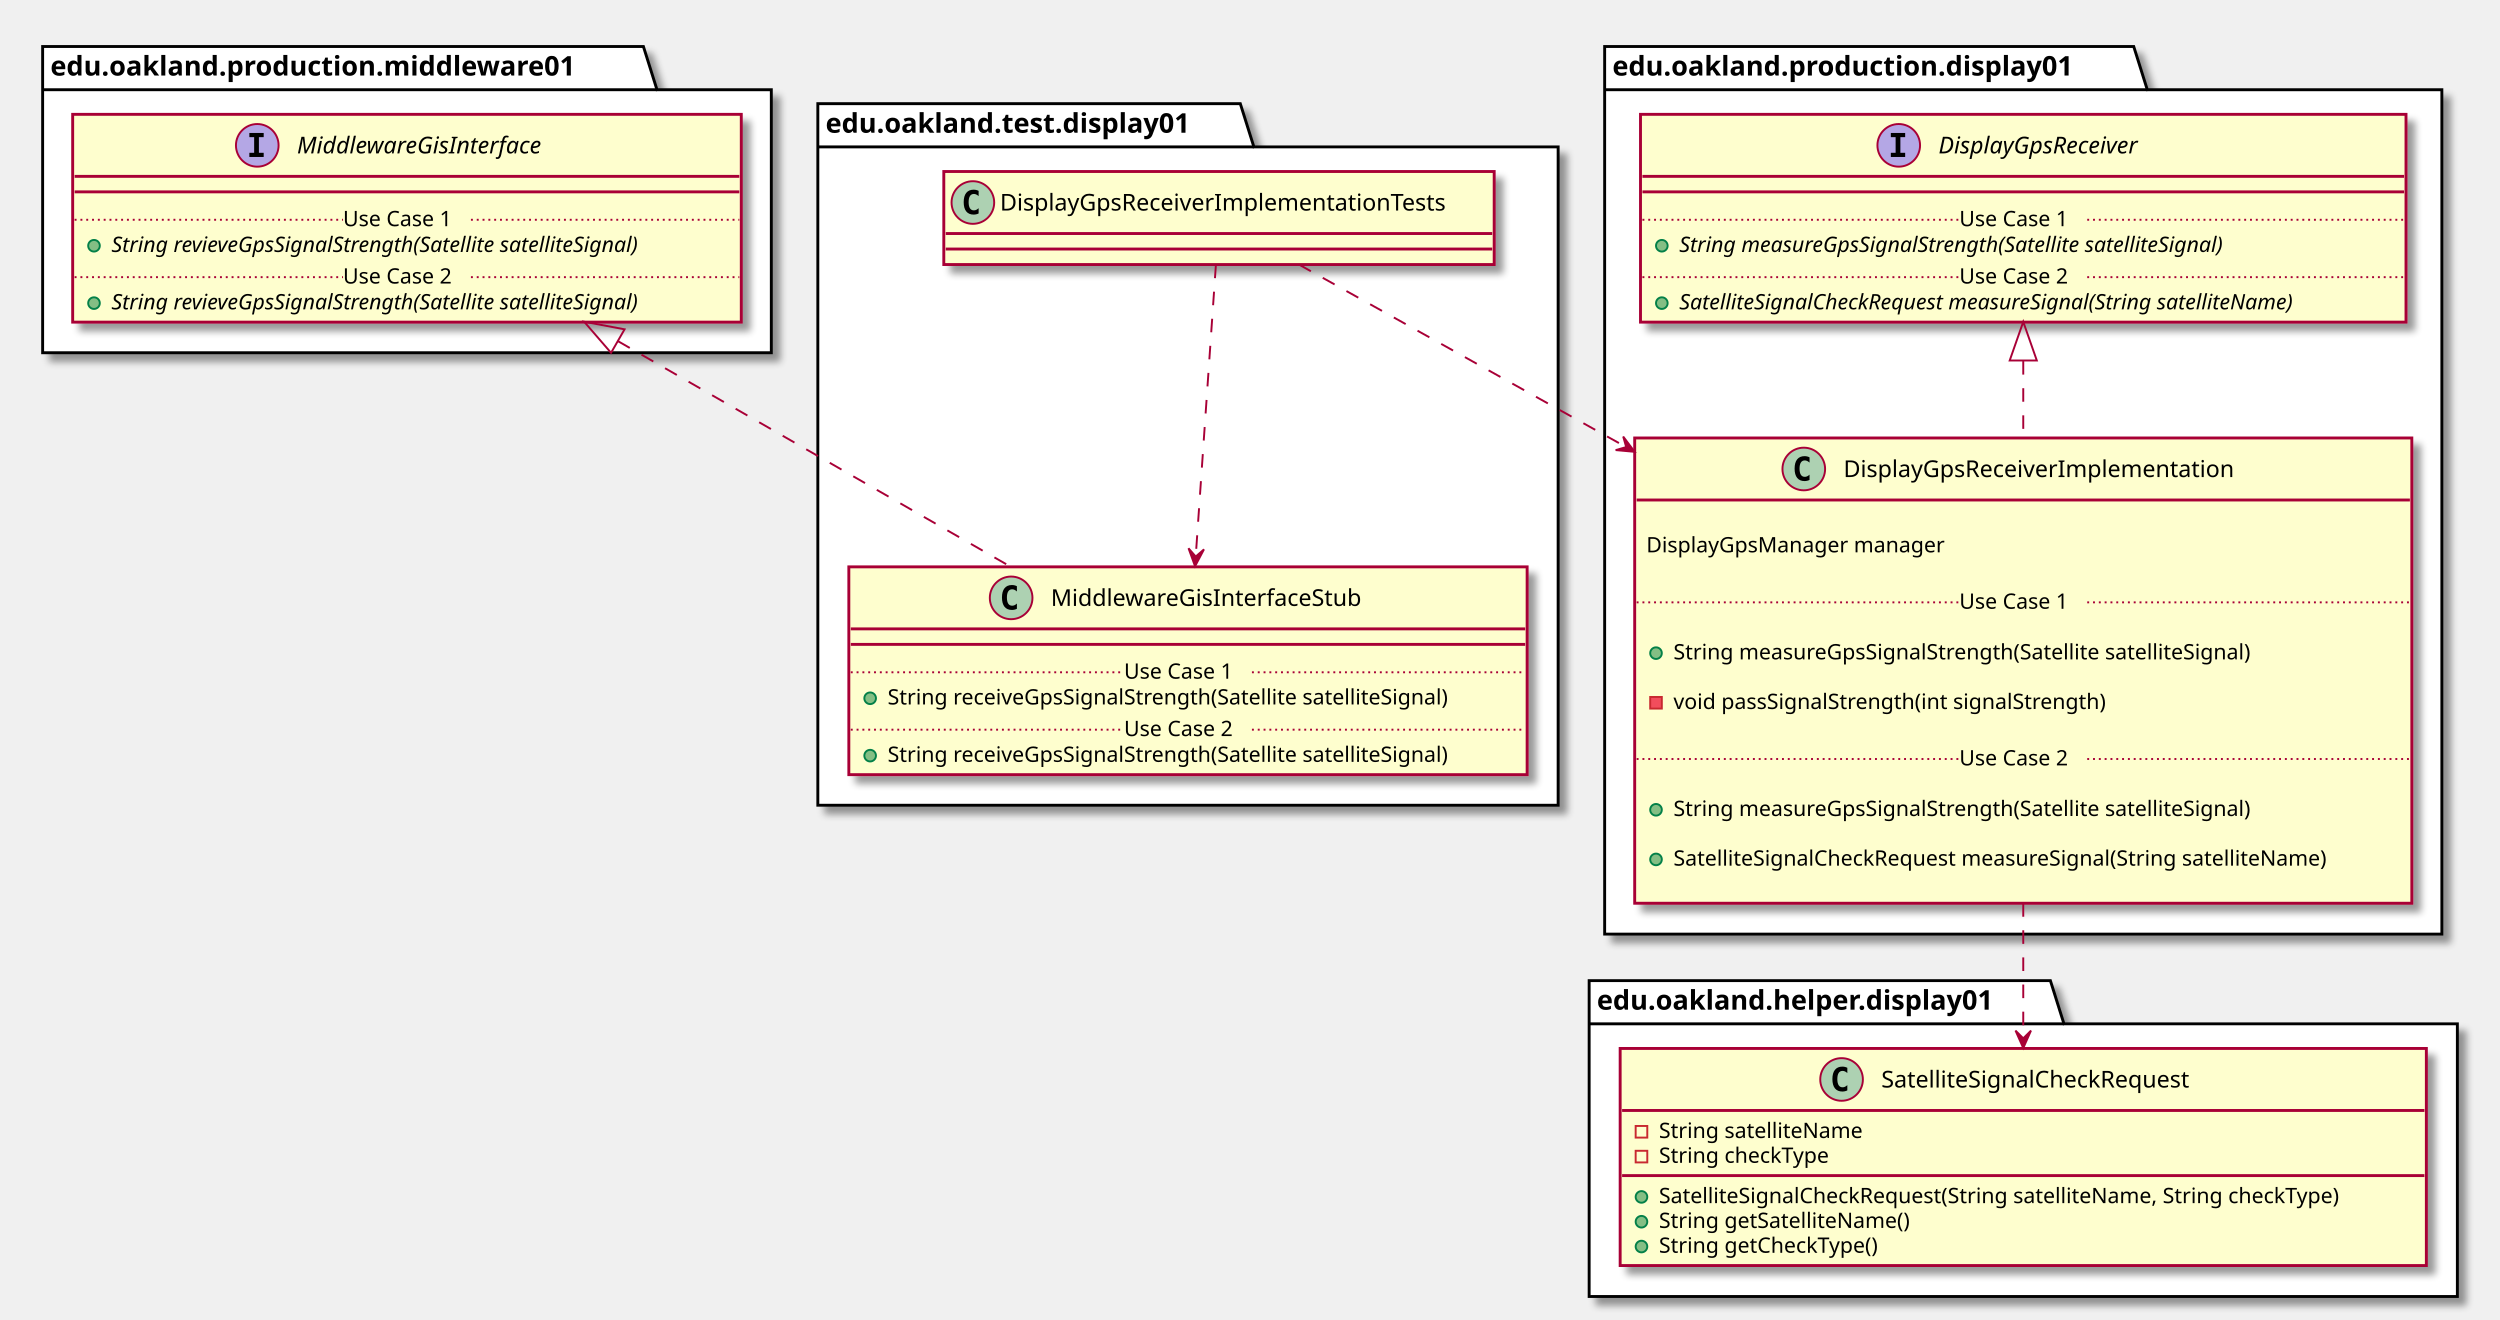
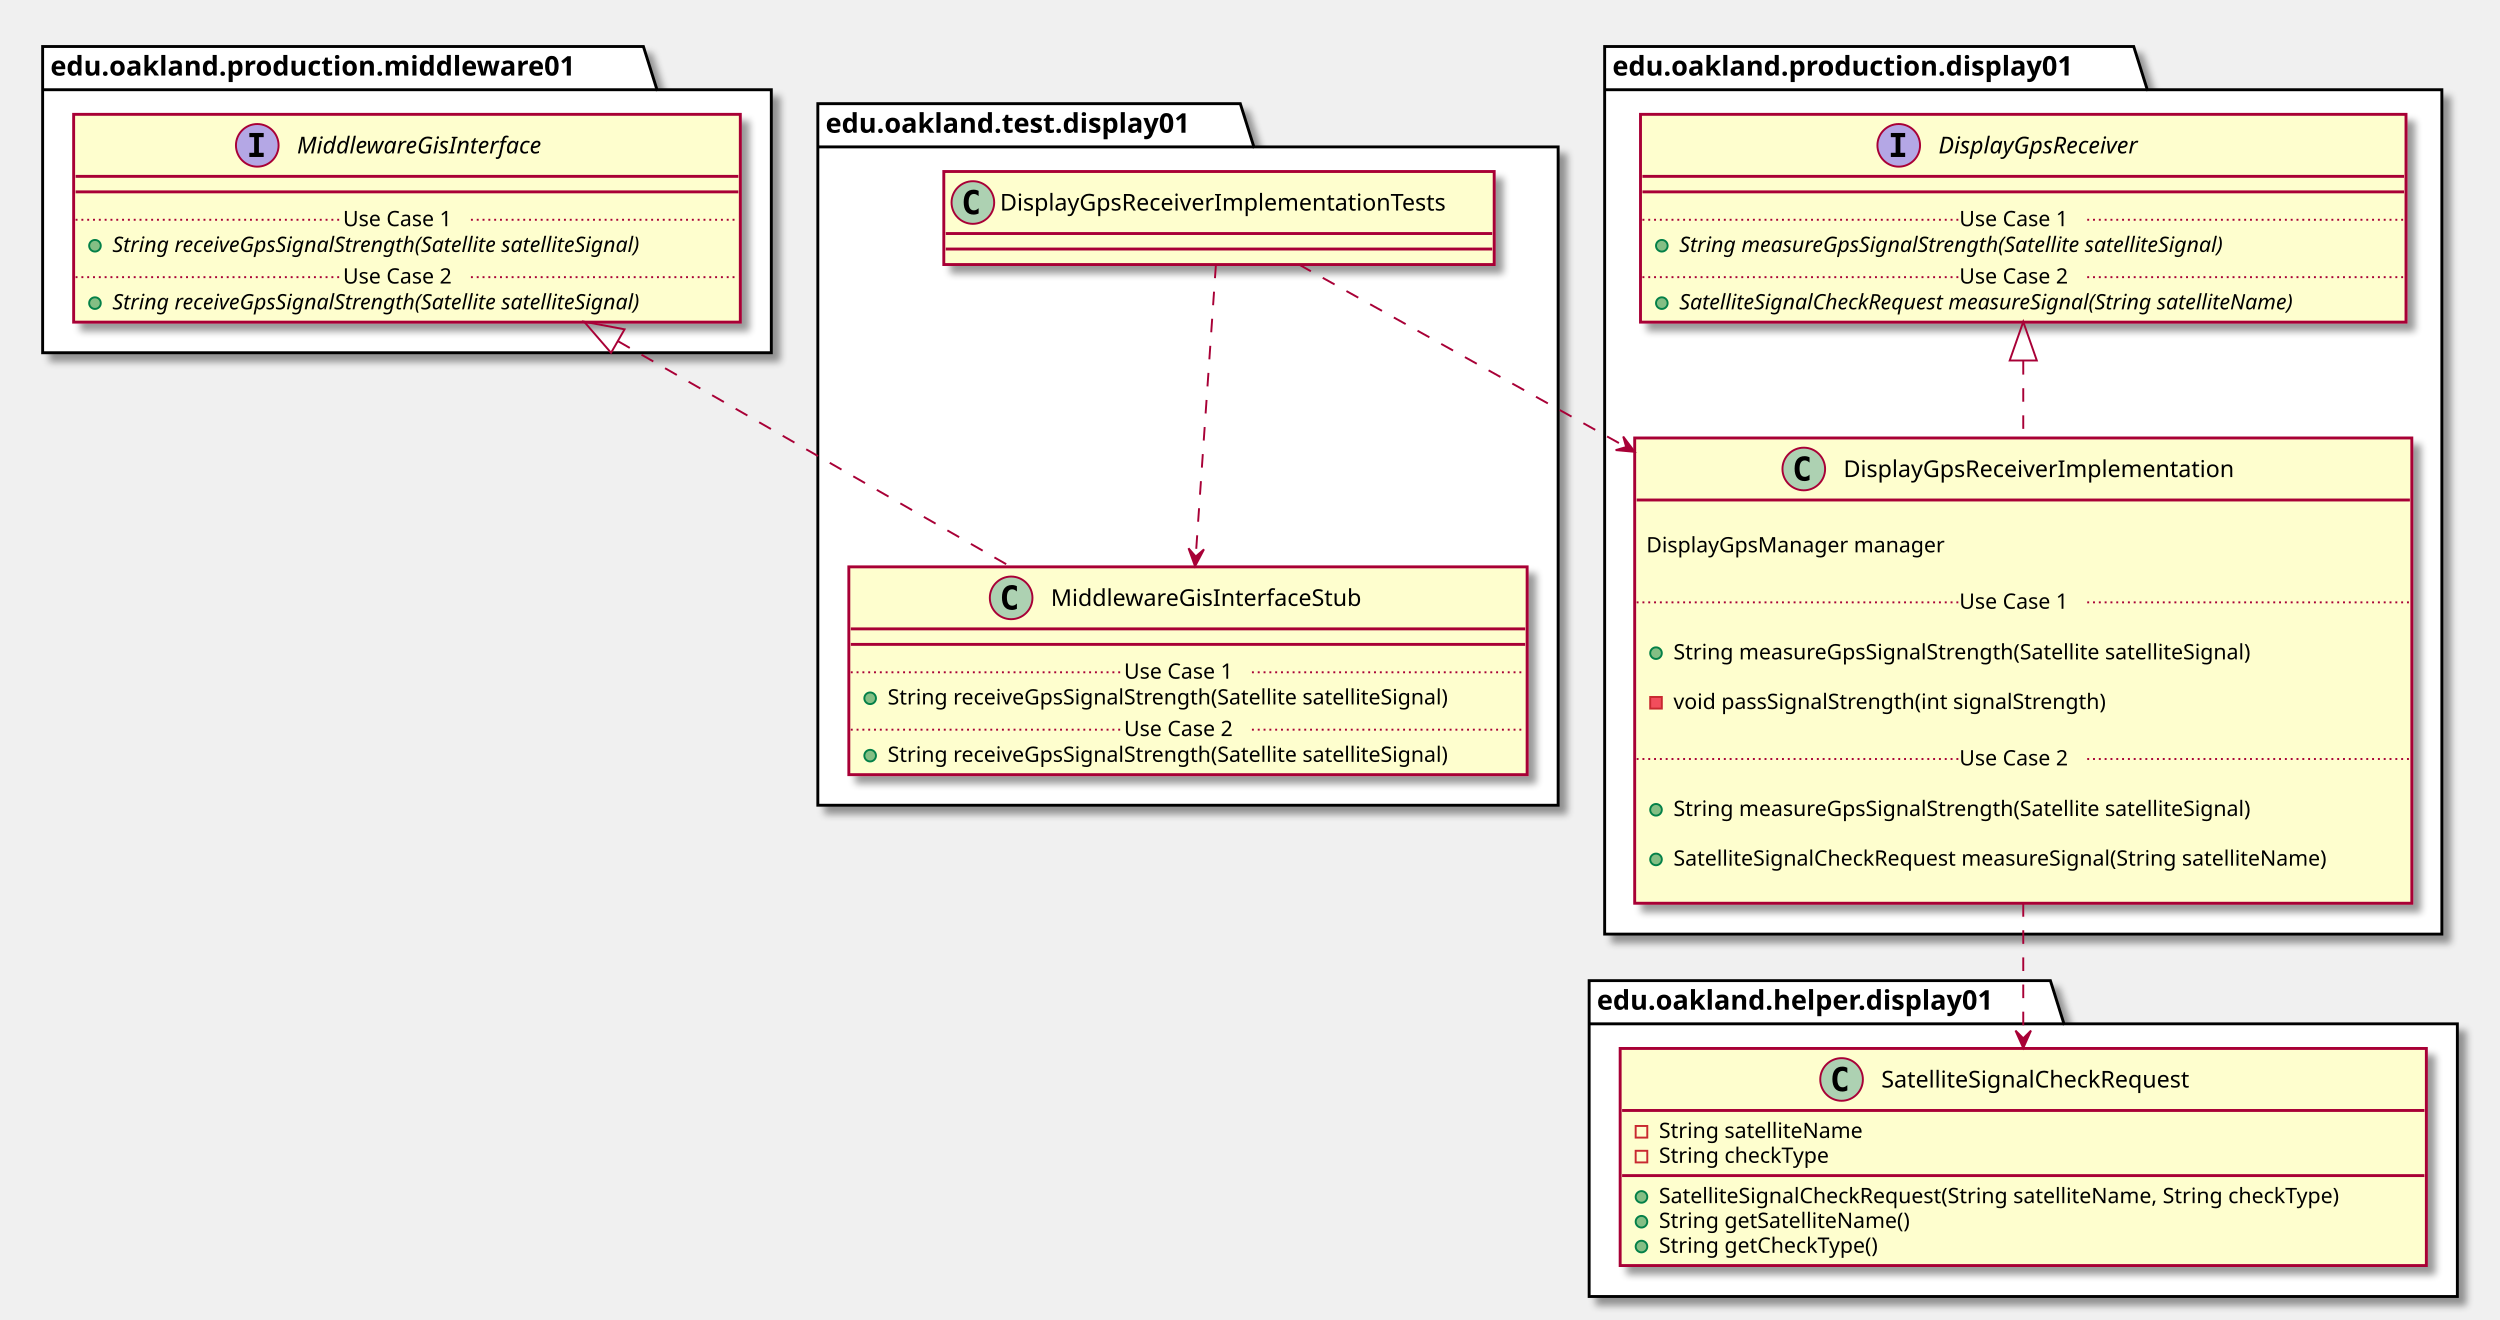
<svg xmlns="http://www.w3.org/2000/svg" contentScriptType="application/ecmascript" contentStyleType="text/css" height="681px" preserveAspectRatio="none" style="width:1290px;height:681px;" version="1.1" viewBox="0 0 1290 681" width="1290px" zoomAndPan="magnify">
  <defs>
-     <filter height="300%" id="fs3wf5desvc6j" width="300%" x="-1" y="-1">
+     <filter height="300%" id="flrjl5396y08l" width="300%" x="-1" y="-1">
      <feGaussianBlur result="blurOut" stdDeviation="2.0" />
      <feColorMatrix in="blurOut" result="blurOut2" type="matrix" values="0 0 0 0 0 0 0 0 0 0 0 0 0 0 0 0 0 0 .4 0" />
      <feOffset dx="4.0" dy="4.0" in="blurOut2" result="blurOut3" />
      <feBlend in="SourceGraphic" in2="blurOut3" mode="normal" />
    </filter>
  </defs>
  <g>
-     <polygon fill="#FFFFFF" filter="url(#fs3wf5desvc6j)" points="422,53.5,640,53.5,647,75.797,804,75.797,804,415.5,422,415.5,422,53.5" style="stroke: #000000; stroke-width: 1.5;" />
+     <polygon fill="#FFFFFF" filter="url(#flrjl5396y08l)" points="422,53.5,640,53.5,647,75.797,804,75.797,804,415.5,422,415.5,422,53.5" style="stroke: #000000; stroke-width: 1.5;" />
    <line style="stroke: #000000; stroke-width: 1.5;" x1="422" x2="647" y1="75.797" y2="75.797" />
    <text fill="#000000" font-family="sans-serif" font-size="14" font-weight="bold" lengthAdjust="spacingAndGlyphs" textLength="212" x="426" y="68.495">edu.oakland.test.display01</text>
-     <polygon fill="#FFFFFF" filter="url(#fs3wf5desvc6j)" points="22,24,332,24,339,46.297,398,46.297,398,182,22,182,22,24" style="stroke: #000000; stroke-width: 1.5;" />
+     <polygon fill="#FFFFFF" filter="url(#flrjl5396y08l)" points="22,24,332,24,339,46.297,398,46.297,398,182,22,182,22,24" style="stroke: #000000; stroke-width: 1.5;" />
    <line style="stroke: #000000; stroke-width: 1.5;" x1="22" x2="339" y1="46.297" y2="46.297" />
    <text fill="#000000" font-family="sans-serif" font-size="14" font-weight="bold" lengthAdjust="spacingAndGlyphs" textLength="304" x="26" y="38.995">edu.oakland.production.middleware01</text>
-     <polygon fill="#FFFFFF" filter="url(#fs3wf5desvc6j)" points="828,24,1101,24,1108,46.297,1260,46.297,1260,482,828,482,828,24" style="stroke: #000000; stroke-width: 1.5;" />
+     <polygon fill="#FFFFFF" filter="url(#flrjl5396y08l)" points="828,24,1101,24,1108,46.297,1260,46.297,1260,482,828,482,828,24" style="stroke: #000000; stroke-width: 1.5;" />
    <line style="stroke: #000000; stroke-width: 1.5;" x1="828" x2="1108" y1="46.297" y2="46.297" />
    <text fill="#000000" font-family="sans-serif" font-size="14" font-weight="bold" lengthAdjust="spacingAndGlyphs" textLength="267" x="832" y="38.995">edu.oakland.production.display01</text>
-     <polygon fill="#FFFFFF" filter="url(#fs3wf5desvc6j)" points="820,506,1058,506,1065,528.297,1268,528.297,1268,669,820,669,820,506" style="stroke: #000000; stroke-width: 1.5;" />
+     <polygon fill="#FFFFFF" filter="url(#flrjl5396y08l)" points="820,506,1058,506,1065,528.297,1268,528.297,1268,669,820,669,820,506" style="stroke: #000000; stroke-width: 1.5;" />
    <line style="stroke: #000000; stroke-width: 1.5;" x1="820" x2="1065" y1="528.297" y2="528.297" />
    <text fill="#000000" font-family="sans-serif" font-size="14" font-weight="bold" lengthAdjust="spacingAndGlyphs" textLength="232" x="824" y="520.995">edu.oakland.helper.display01</text>
-     <rect fill="#FEFECE" filter="url(#fs3wf5desvc6j)" height="48" id="DisplayGpsReceiverImplementationTests" style="stroke: #A80036; stroke-width: 1.5;" width="284" x="487" y="88.5" />
+     <rect fill="#FEFECE" filter="url(#flrjl5396y08l)" height="48" id="DisplayGpsReceiverImplementationTests" style="stroke: #A80036; stroke-width: 1.5;" width="284" x="487" y="88.5" />
    <ellipse cx="502" cy="104.5" fill="#ADD1B2" rx="11" ry="11" style="stroke: #A80036; stroke-width: 1.0;" />
    <path d="M504.969,110.141 Q504.391,110.438 503.75,110.578 Q503.109,110.734 502.406,110.734 Q499.906,110.734 498.578,109.094 Q497.266,107.438 497.266,104.312 Q497.266,101.188 498.578,99.531 Q499.906,97.875 502.406,97.875 Q503.109,97.875 503.75,98.031 Q504.406,98.188 504.969,98.484 L504.969,101.203 Q504.344,100.625 503.75,100.359 Q503.156,100.078 502.531,100.078 Q501.188,100.078 500.5,101.156 Q499.812,102.219 499.812,104.312 Q499.812,106.406 500.5,107.484 Q501.188,108.547 502.531,108.547 Q503.156,108.547 503.75,108.281 Q504.344,108 504.969,107.422 L504.969,110.141 Z " />
    <text fill="#000000" font-family="sans-serif" font-size="12" lengthAdjust="spacingAndGlyphs" textLength="252" x="516" y="108.654">DisplayGpsReceiverImplementationTests</text>
    <line style="stroke: #A80036; stroke-width: 1.5;" x1="488" x2="770" y1="120.5" y2="120.5" />
    <line style="stroke: #A80036; stroke-width: 1.5;" x1="488" x2="770" y1="128.5" y2="128.5" />
-     <rect fill="#FEFECE" filter="url(#fs3wf5desvc6j)" height="107.219" id="MiddlewareGisInterfaceStub" style="stroke: #A80036; stroke-width: 1.5;" width="350" x="438" y="292.5" />
+     <rect fill="#FEFECE" filter="url(#flrjl5396y08l)" height="107.219" id="MiddlewareGisInterfaceStub" style="stroke: #A80036; stroke-width: 1.5;" width="350" x="438" y="292.5" />
    <ellipse cx="521.75" cy="308.5" fill="#ADD1B2" rx="11" ry="11" style="stroke: #A80036; stroke-width: 1.0;" />
    <path d="M524.719,314.141 Q524.141,314.438 523.5,314.578 Q522.859,314.734 522.156,314.734 Q519.656,314.734 518.328,313.094 Q517.016,311.438 517.016,308.312 Q517.016,305.188 518.328,303.531 Q519.656,301.875 522.156,301.875 Q522.859,301.875 523.5,302.031 Q524.156,302.188 524.719,302.484 L524.719,305.203 Q524.094,304.625 523.5,304.359 Q522.906,304.078 522.281,304.078 Q520.938,304.078 520.25,305.156 Q519.562,306.219 519.562,308.312 Q519.562,310.406 520.25,311.484 Q520.938,312.547 522.281,312.547 Q522.906,312.547 523.5,312.281 Q524.094,312 524.719,311.422 L524.719,314.141 Z " />
    <text fill="#000000" font-family="sans-serif" font-size="12" lengthAdjust="spacingAndGlyphs" textLength="174" x="542.25" y="312.654">MiddlewareGisInterfaceStub</text>
    <line style="stroke: #A80036; stroke-width: 1.5;" x1="439" x2="787" y1="324.5" y2="324.5" />
    <line style="stroke: #A80036; stroke-width: 1.5;" x1="439" x2="787" y1="332.5" y2="332.5" />
    <ellipse cx="449" cy="360.305" fill="#84BE84" rx="3" ry="3" style="stroke: #038048; stroke-width: 1.0;" />
    <text fill="#000000" font-family="sans-serif" font-size="11" lengthAdjust="spacingAndGlyphs" textLength="324" x="458" y="363.515">String receiveGpsSignalStrength(Satellite satelliteSignal)</text>
    <line style="stroke: #A80036; stroke-width: 1.0; stroke-dasharray: 1.0,2.0;" x1="439" x2="580" y1="346.902" y2="346.902" />
    <text fill="#000000" font-family="sans-serif" font-size="11" lengthAdjust="spacingAndGlyphs" textLength="66" x="580" y="350.21">Use Case 1</text>
    <line style="stroke: #A80036; stroke-width: 1.0; stroke-dasharray: 1.0,2.0;" x1="646" x2="787" y1="346.902" y2="346.902" />
    <ellipse cx="449" cy="389.914" fill="#84BE84" rx="3" ry="3" style="stroke: #038048; stroke-width: 1.0;" />
    <text fill="#000000" font-family="sans-serif" font-size="11" lengthAdjust="spacingAndGlyphs" textLength="324" x="458" y="393.125">String receiveGpsSignalStrength(Satellite satelliteSignal)</text>
    <line style="stroke: #A80036; stroke-width: 1.0; stroke-dasharray: 1.0,2.0;" x1="439" x2="580" y1="376.512" y2="376.512" />
    <text fill="#000000" font-family="sans-serif" font-size="11" lengthAdjust="spacingAndGlyphs" textLength="66" x="580" y="379.82">Use Case 2</text>
    <line style="stroke: #A80036; stroke-width: 1.0; stroke-dasharray: 1.0,2.0;" x1="646" x2="787" y1="376.512" y2="376.512" />
-     <rect fill="#FEFECE" filter="url(#fs3wf5desvc6j)" height="107.219" id="MiddlewareGisInterface" style="stroke: #A80036; stroke-width: 1.5;" width="345" x="37.5" y="59" />
+     <rect fill="#FEFECE" filter="url(#flrjl5396y08l)" height="107.219" id="MiddlewareGisInterface" style="stroke: #A80036; stroke-width: 1.5;" width="344" x="38" y="59" />
    <ellipse cx="132.75" cy="75" fill="#B4A7E5" rx="11" ry="11" style="stroke: #A80036; stroke-width: 1.0;" />
    <path d="M128.672,70.766 L128.672,68.609 L136.062,68.609 L136.062,70.766 L133.594,70.766 L133.594,78.844 L136.062,78.844 L136.062,81 L128.672,81 L128.672,78.844 L131.141,78.844 L131.141,70.766 L128.672,70.766 Z " />
    <text fill="#000000" font-family="sans-serif" font-size="12" font-style="italic" lengthAdjust="spacingAndGlyphs" textLength="146" x="153.25" y="79.154">MiddlewareGisInterface</text>
-     <line style="stroke: #A80036; stroke-width: 1.5;" x1="38.5" x2="381.5" y1="91" y2="91" />
-     <line style="stroke: #A80036; stroke-width: 1.5;" x1="38.5" x2="381.5" y1="99" y2="99" />
-     <ellipse cx="48.5" cy="126.805" fill="#84BE84" rx="3" ry="3" style="stroke: #038048; stroke-width: 1.0;" />
-     <text fill="#000000" font-family="sans-serif" font-size="11" font-style="italic" lengthAdjust="spacingAndGlyphs" textLength="319" x="57.5" y="130.015">String revieveGpsSignalStrength(Satellite satelliteSignal)</text>
-     <line style="stroke: #A80036; stroke-width: 1.0; stroke-dasharray: 1.0,2.0;" x1="38.5" x2="177" y1="113.402" y2="113.402" />
+     <line style="stroke: #A80036; stroke-width: 1.5;" x1="39" x2="381" y1="91" y2="91" />
+     <line style="stroke: #A80036; stroke-width: 1.5;" x1="39" x2="381" y1="99" y2="99" />
+     <ellipse cx="49" cy="126.805" fill="#84BE84" rx="3" ry="3" style="stroke: #038048; stroke-width: 1.0;" />
+     <text fill="#000000" font-family="sans-serif" font-size="11" font-style="italic" lengthAdjust="spacingAndGlyphs" textLength="318" x="58" y="130.015">String receiveGpsSignalStrength(Satellite satelliteSignal)</text>
+     <line style="stroke: #A80036; stroke-width: 1.0; stroke-dasharray: 1.0,2.0;" x1="39" x2="177" y1="113.402" y2="113.402" />
    <text fill="#000000" font-family="sans-serif" font-size="11" lengthAdjust="spacingAndGlyphs" textLength="66" x="177" y="116.71">Use Case 1</text>
-     <line style="stroke: #A80036; stroke-width: 1.0; stroke-dasharray: 1.0,2.0;" x1="243" x2="381.5" y1="113.402" y2="113.402" />
-     <ellipse cx="48.5" cy="156.414" fill="#84BE84" rx="3" ry="3" style="stroke: #038048; stroke-width: 1.0;" />
-     <text fill="#000000" font-family="sans-serif" font-size="11" font-style="italic" lengthAdjust="spacingAndGlyphs" textLength="319" x="57.5" y="159.625">String revieveGpsSignalStrength(Satellite satelliteSignal)</text>
-     <line style="stroke: #A80036; stroke-width: 1.0; stroke-dasharray: 1.0,2.0;" x1="38.5" x2="177" y1="143.012" y2="143.012" />
+     <line style="stroke: #A80036; stroke-width: 1.0; stroke-dasharray: 1.0,2.0;" x1="243" x2="381" y1="113.402" y2="113.402" />
+     <ellipse cx="49" cy="156.414" fill="#84BE84" rx="3" ry="3" style="stroke: #038048; stroke-width: 1.0;" />
+     <text fill="#000000" font-family="sans-serif" font-size="11" font-style="italic" lengthAdjust="spacingAndGlyphs" textLength="318" x="58" y="159.625">String receiveGpsSignalStrength(Satellite satelliteSignal)</text>
+     <line style="stroke: #A80036; stroke-width: 1.0; stroke-dasharray: 1.0,2.0;" x1="39" x2="177" y1="143.012" y2="143.012" />
    <text fill="#000000" font-family="sans-serif" font-size="11" lengthAdjust="spacingAndGlyphs" textLength="66" x="177" y="146.32">Use Case 2</text>
-     <line style="stroke: #A80036; stroke-width: 1.0; stroke-dasharray: 1.0,2.0;" x1="243" x2="381.5" y1="143.012" y2="143.012" />
-     <rect fill="#FEFECE" filter="url(#fs3wf5desvc6j)" height="240.07" id="DisplayGpsReceiverImplementation" style="stroke: #A80036; stroke-width: 1.5;" width="401" x="843.5" y="226" />
+     <line style="stroke: #A80036; stroke-width: 1.0; stroke-dasharray: 1.0,2.0;" x1="243" x2="381" y1="143.012" y2="143.012" />
+     <rect fill="#FEFECE" filter="url(#flrjl5396y08l)" height="240.07" id="DisplayGpsReceiverImplementation" style="stroke: #A80036; stroke-width: 1.5;" width="401" x="843.5" y="226" />
    <ellipse cx="930.75" cy="242" fill="#ADD1B2" rx="11" ry="11" style="stroke: #A80036; stroke-width: 1.0;" />
    <path d="M933.719,247.641 Q933.141,247.938 932.5,248.078 Q931.859,248.234 931.156,248.234 Q928.656,248.234 927.328,246.594 Q926.016,244.938 926.016,241.812 Q926.016,238.688 927.328,237.031 Q928.656,235.375 931.156,235.375 Q931.859,235.375 932.5,235.531 Q933.156,235.688 933.719,235.984 L933.719,238.703 Q933.094,238.125 932.5,237.859 Q931.906,237.578 931.281,237.578 Q929.938,237.578 929.25,238.656 Q928.562,239.719 928.562,241.812 Q928.562,243.906 929.25,244.984 Q929.938,246.047 931.281,246.047 Q931.906,246.047 932.5,245.781 Q933.094,245.5 933.719,244.922 L933.719,247.641 Z " />
    <text fill="#000000" font-family="sans-serif" font-size="12" lengthAdjust="spacingAndGlyphs" textLength="218" x="951.25" y="246.154">DisplayGpsReceiverImplementation</text>
    <line style="stroke: #A80036; stroke-width: 1.5;" x1="844.5" x2="1243.5" y1="258" y2="258" />
    <text fill="#000000" font-family="sans-serif" font-size="11" lengthAdjust="spacingAndGlyphs" textLength="0" x="853.5" y="272.21" />
    <text fill="#000000" font-family="sans-serif" font-size="11" lengthAdjust="spacingAndGlyphs" textLength="168" x="849.5" y="285.015">DisplayGpsManager manager</text>
    <text fill="#000000" font-family="sans-serif" font-size="11" lengthAdjust="spacingAndGlyphs" textLength="0" x="853.5" y="297.82" />
    <text fill="#000000" font-family="sans-serif" font-size="11" lengthAdjust="spacingAndGlyphs" textLength="0" x="867.5" y="327.429" />
    <ellipse cx="854.5" cy="337.023" fill="#84BE84" rx="3" ry="3" style="stroke: #038048; stroke-width: 1.0;" />
    <text fill="#000000" font-family="sans-serif" font-size="11" lengthAdjust="spacingAndGlyphs" textLength="334" x="863.5" y="340.234">String measureGpsSignalStrength(Satellite satelliteSignal)</text>
    <text fill="#000000" font-family="sans-serif" font-size="11" lengthAdjust="spacingAndGlyphs" textLength="0" x="867.5" y="353.039" />
    <rect fill="#F24D5C" height="6" style="stroke: #C82930; stroke-width: 1.0;" width="6" x="851.5" y="359.633" />
    <text fill="#000000" font-family="sans-serif" font-size="11" lengthAdjust="spacingAndGlyphs" textLength="248" x="863.5" y="365.843">void passSignalStrength(int signalStrength)</text>
    <text fill="#000000" font-family="sans-serif" font-size="11" lengthAdjust="spacingAndGlyphs" textLength="0" x="867.5" y="378.648" />
    <line style="stroke: #A80036; stroke-width: 1.0; stroke-dasharray: 1.0,2.0;" x1="844.5" x2="1011" y1="310.816" y2="310.816" />
    <text fill="#000000" font-family="sans-serif" font-size="11" lengthAdjust="spacingAndGlyphs" textLength="66" x="1011" y="314.125">Use Case 1</text>
    <line style="stroke: #A80036; stroke-width: 1.0; stroke-dasharray: 1.0,2.0;" x1="1077" x2="1243.5" y1="310.816" y2="310.816" />
    <text fill="#000000" font-family="sans-serif" font-size="11" lengthAdjust="spacingAndGlyphs" textLength="0" x="867.5" y="408.257" />
    <ellipse cx="854.5" cy="417.852" fill="#84BE84" rx="3" ry="3" style="stroke: #038048; stroke-width: 1.0;" />
    <text fill="#000000" font-family="sans-serif" font-size="11" lengthAdjust="spacingAndGlyphs" textLength="334" x="863.5" y="421.062">String measureGpsSignalStrength(Satellite satelliteSignal)</text>
    <text fill="#000000" font-family="sans-serif" font-size="11" lengthAdjust="spacingAndGlyphs" textLength="0" x="867.5" y="433.867" />
    <ellipse cx="854.5" cy="443.461" fill="#84BE84" rx="3" ry="3" style="stroke: #038048; stroke-width: 1.0;" />
    <text fill="#000000" font-family="sans-serif" font-size="11" lengthAdjust="spacingAndGlyphs" textLength="375" x="863.5" y="446.671">SatelliteSignalCheckRequest measureSignal(String satelliteName)</text>
    <text fill="#000000" font-family="sans-serif" font-size="11" lengthAdjust="spacingAndGlyphs" textLength="0" x="867.5" y="459.476" />
    <line style="stroke: #A80036; stroke-width: 1.0; stroke-dasharray: 1.0,2.0;" x1="844.5" x2="1011" y1="391.644" y2="391.644" />
    <text fill="#000000" font-family="sans-serif" font-size="11" lengthAdjust="spacingAndGlyphs" textLength="66" x="1011" y="394.953">Use Case 2</text>
    <line style="stroke: #A80036; stroke-width: 1.0; stroke-dasharray: 1.0,2.0;" x1="1077" x2="1243.5" y1="391.644" y2="391.644" />
-     <rect fill="#FEFECE" filter="url(#fs3wf5desvc6j)" height="107.219" id="DisplayGpsReceiver" style="stroke: #A80036; stroke-width: 1.5;" width="395" x="846.5" y="59" />
+     <rect fill="#FEFECE" filter="url(#flrjl5396y08l)" height="107.219" id="DisplayGpsReceiver" style="stroke: #A80036; stroke-width: 1.5;" width="395" x="846.5" y="59" />
    <ellipse cx="979.75" cy="75" fill="#B4A7E5" rx="11" ry="11" style="stroke: #A80036; stroke-width: 1.0;" />
    <path d="M975.672,70.766 L975.672,68.609 L983.062,68.609 L983.062,70.766 L980.594,70.766 L980.594,78.844 L983.062,78.844 L983.062,81 L975.672,81 L975.672,78.844 L978.141,78.844 L978.141,70.766 L975.672,70.766 Z " />
    <text fill="#000000" font-family="sans-serif" font-size="12" font-style="italic" lengthAdjust="spacingAndGlyphs" textLength="120" x="1000.25" y="79.154">DisplayGpsReceiver</text>
    <line style="stroke: #A80036; stroke-width: 1.5;" x1="847.5" x2="1240.5" y1="91" y2="91" />
    <line style="stroke: #A80036; stroke-width: 1.5;" x1="847.5" x2="1240.5" y1="99" y2="99" />
    <ellipse cx="857.5" cy="126.805" fill="#84BE84" rx="3" ry="3" style="stroke: #038048; stroke-width: 1.0;" />
    <text fill="#000000" font-family="sans-serif" font-size="11" font-style="italic" lengthAdjust="spacingAndGlyphs" textLength="326" x="866.5" y="130.015">String measureGpsSignalStrength(Satellite satelliteSignal)</text>
    <line style="stroke: #A80036; stroke-width: 1.0; stroke-dasharray: 1.0,2.0;" x1="847.5" x2="1011" y1="113.402" y2="113.402" />
    <text fill="#000000" font-family="sans-serif" font-size="11" lengthAdjust="spacingAndGlyphs" textLength="66" x="1011" y="116.71">Use Case 1</text>
    <line style="stroke: #A80036; stroke-width: 1.0; stroke-dasharray: 1.0,2.0;" x1="1077" x2="1240.5" y1="113.402" y2="113.402" />
    <ellipse cx="857.5" cy="156.414" fill="#84BE84" rx="3" ry="3" style="stroke: #038048; stroke-width: 1.0;" />
    <text fill="#000000" font-family="sans-serif" font-size="11" font-style="italic" lengthAdjust="spacingAndGlyphs" textLength="369" x="866.5" y="159.625">SatelliteSignalCheckRequest measureSignal(String satelliteName)</text>
    <line style="stroke: #A80036; stroke-width: 1.0; stroke-dasharray: 1.0,2.0;" x1="847.5" x2="1011" y1="143.012" y2="143.012" />
    <text fill="#000000" font-family="sans-serif" font-size="11" lengthAdjust="spacingAndGlyphs" textLength="66" x="1011" y="146.32">Use Case 2</text>
    <line style="stroke: #A80036; stroke-width: 1.0; stroke-dasharray: 1.0,2.0;" x1="1077" x2="1240.5" y1="143.012" y2="143.012" />
-     <rect fill="#FEFECE" filter="url(#fs3wf5desvc6j)" height="112.023" id="SatelliteSignalCheckRequest" style="stroke: #A80036; stroke-width: 1.5;" width="416" x="836" y="541" />
+     <rect fill="#FEFECE" filter="url(#flrjl5396y08l)" height="112.023" id="SatelliteSignalCheckRequest" style="stroke: #A80036; stroke-width: 1.5;" width="416" x="836" y="541" />
    <ellipse cx="950.25" cy="557" fill="#ADD1B2" rx="11" ry="11" style="stroke: #A80036; stroke-width: 1.0;" />
    <path d="M953.219,562.641 Q952.641,562.938 952,563.078 Q951.359,563.234 950.656,563.234 Q948.156,563.234 946.828,561.594 Q945.516,559.938 945.516,556.812 Q945.516,553.688 946.828,552.031 Q948.156,550.375 950.656,550.375 Q951.359,550.375 952,550.531 Q952.656,550.688 953.219,550.984 L953.219,553.703 Q952.594,553.125 952,552.859 Q951.406,552.578 950.781,552.578 Q949.438,552.578 948.75,553.656 Q948.062,554.719 948.062,556.812 Q948.062,558.906 948.75,559.984 Q949.438,561.047 950.781,561.047 Q951.406,561.047 952,560.781 Q952.594,560.5 953.219,559.922 L953.219,562.641 Z " />
    <text fill="#000000" font-family="sans-serif" font-size="12" lengthAdjust="spacingAndGlyphs" textLength="179" x="970.75" y="561.154">SatelliteSignalCheckRequest</text>
    <line style="stroke: #A80036; stroke-width: 1.5;" x1="837" x2="1251" y1="573" y2="573" />
    <rect fill="none" height="6" style="stroke: #C82930; stroke-width: 1.0;" width="6" x="844" y="581" />
    <text fill="#000000" font-family="sans-serif" font-size="11" lengthAdjust="spacingAndGlyphs" textLength="116" x="856" y="587.21">String satelliteName</text>
    <rect fill="none" height="6" style="stroke: #C82930; stroke-width: 1.0;" width="6" x="844" y="593.805" />
    <text fill="#000000" font-family="sans-serif" font-size="11" lengthAdjust="spacingAndGlyphs" textLength="97" x="856" y="600.015">String checkType</text>
    <line style="stroke: #A80036; stroke-width: 1.5;" x1="837" x2="1251" y1="606.609" y2="606.609" />
    <ellipse cx="847" cy="617.609" fill="#84BE84" rx="3" ry="3" style="stroke: #038048; stroke-width: 1.0;" />
    <text fill="#000000" font-family="sans-serif" font-size="11" lengthAdjust="spacingAndGlyphs" textLength="390" x="856" y="620.82">SatelliteSignalCheckRequest(String satelliteName, String checkType)</text>
    <ellipse cx="847" cy="630.414" fill="#84BE84" rx="3" ry="3" style="stroke: #038048; stroke-width: 1.0;" />
    <text fill="#000000" font-family="sans-serif" font-size="11" lengthAdjust="spacingAndGlyphs" textLength="143" x="856" y="633.625">String getSatelliteName()</text>
    <ellipse cx="847" cy="643.219" fill="#84BE84" rx="3" ry="3" style="stroke: #038048; stroke-width: 1.0;" />
    <text fill="#000000" font-family="sans-serif" font-size="11" lengthAdjust="spacingAndGlyphs" textLength="125" x="856" y="646.429">String getCheckType()</text>
    <path d="M318.89,176.05 C382.32,212.49 461.39,257.91 521.57,292.48 " fill="none" id="MiddlewareGisInterface&lt;-MiddlewareGisInterfaceStub" style="stroke: #A80036; stroke-width: 1.0; stroke-dasharray: 7.0,7.0;" />
    <polygon fill="none" points="315.3,182.06,301.45,166.03,322.28,169.92,315.3,182.06" style="stroke: #A80036; stroke-width: 1.0;" />
    <path d="M627.41,136.54 C625.01,171.3 620.38,238.25 617.01,286.92 " fill="none" id="DisplayGpsReceiverImplementationTests-&gt;MiddlewareGisInterfaceStub" style="stroke: #A80036; stroke-width: 1.0; stroke-dasharray: 7.0,7.0;" />
    <polygon fill="#A80036" points="616.65,292.17,621.258,283.466,616.993,287.182,613.277,282.917,616.65,292.17" style="stroke: #A80036; stroke-width: 1.0;" />
    <path d="M1044,186.3 C1044,198.86 1044,212.21 1044,225.62 " fill="none" id="DisplayGpsReceiver&lt;-DisplayGpsReceiverImplementation" style="stroke: #A80036; stroke-width: 1.0; stroke-dasharray: 7.0,7.0;" />
    <polygon fill="none" points="1037,186.03,1044,166.03,1051,186.03,1037,186.03" style="stroke: #A80036; stroke-width: 1.0;" />
    <path d="M1044,466.03 C1044,490.22 1044,514.69 1044,535.77 " fill="none" id="DisplayGpsReceiverImplementation-&gt;SatelliteSignalCheckRequest" style="stroke: #A80036; stroke-width: 1.0; stroke-dasharray: 7.0,7.0;" />
    <polygon fill="#A80036" points="1044,540.78,1048,531.78,1044,535.78,1040,531.78,1044,540.78" style="stroke: #A80036; stroke-width: 1.0;" />
    <path d="M670.31,136.54 C710.55,158.99 774.86,194.87 838.87,230.57 " fill="none" id="DisplayGpsReceiverImplementationTests-&gt;DisplayGpsReceiverImplementation" style="stroke: #A80036; stroke-width: 1.0; stroke-dasharray: 7.0,7.0;" />
    <polygon fill="#A80036" points="843.48,233.14,837.575,225.258,839.115,230.701,833.672,232.241,843.48,233.14" style="stroke: #A80036; stroke-width: 1.0;" />
  </g>
</svg>
